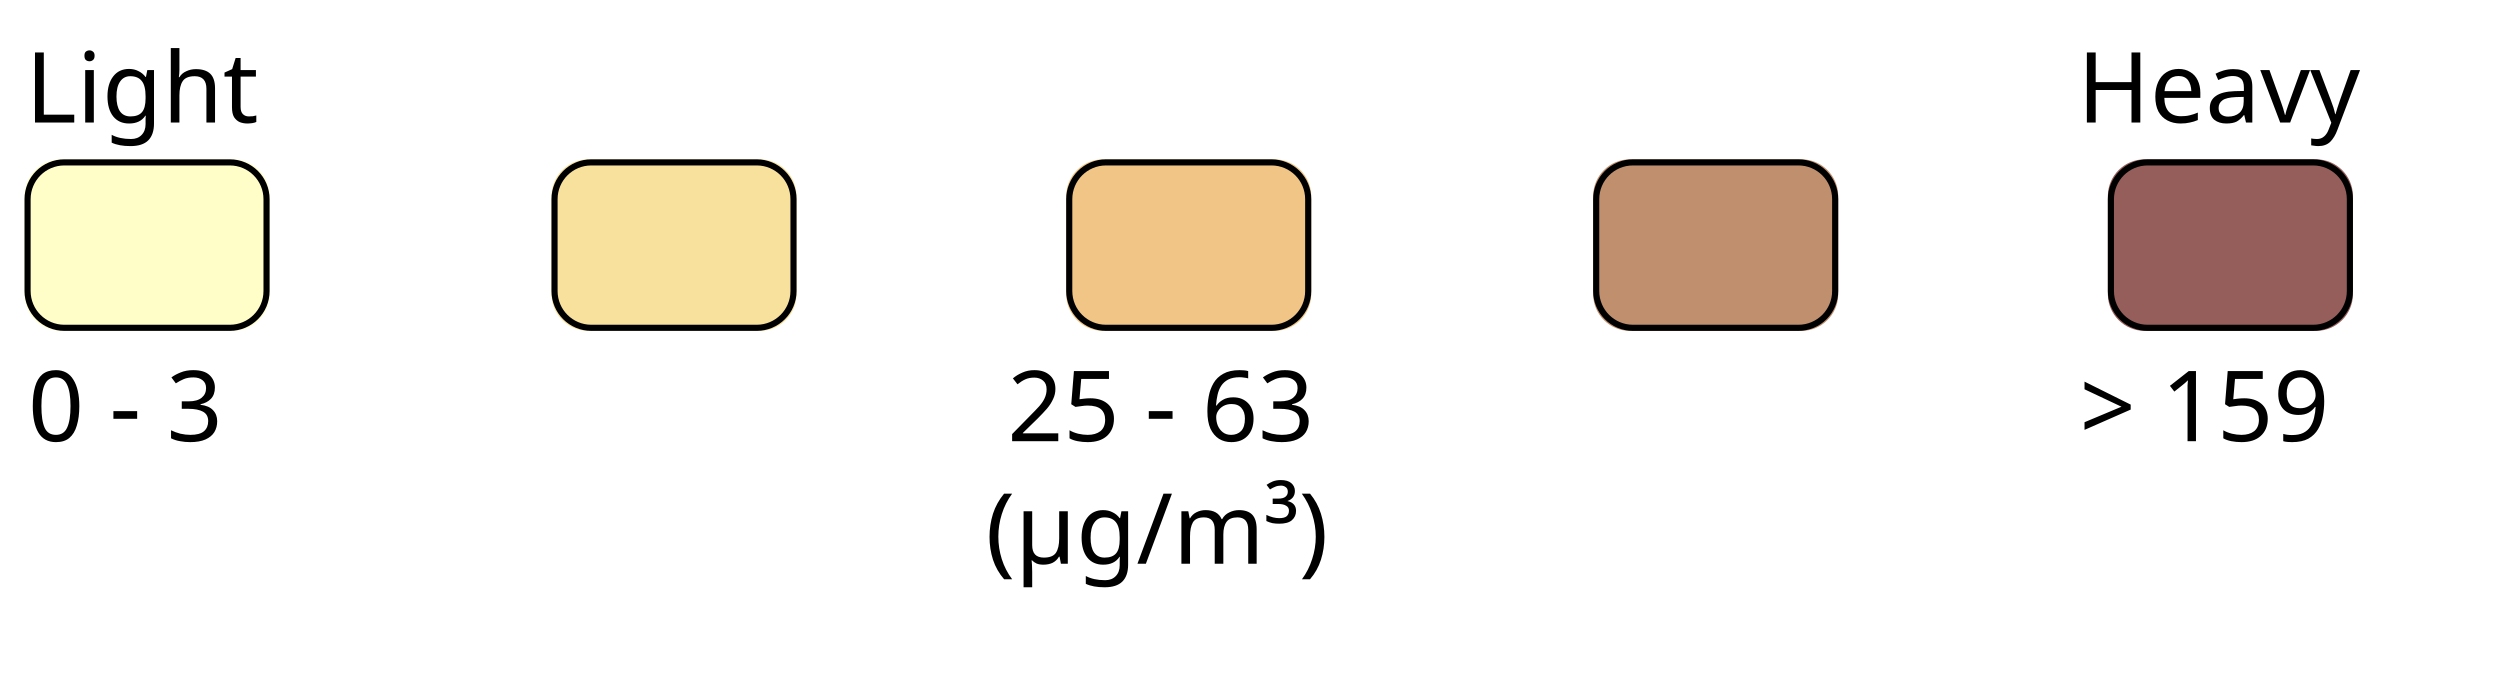
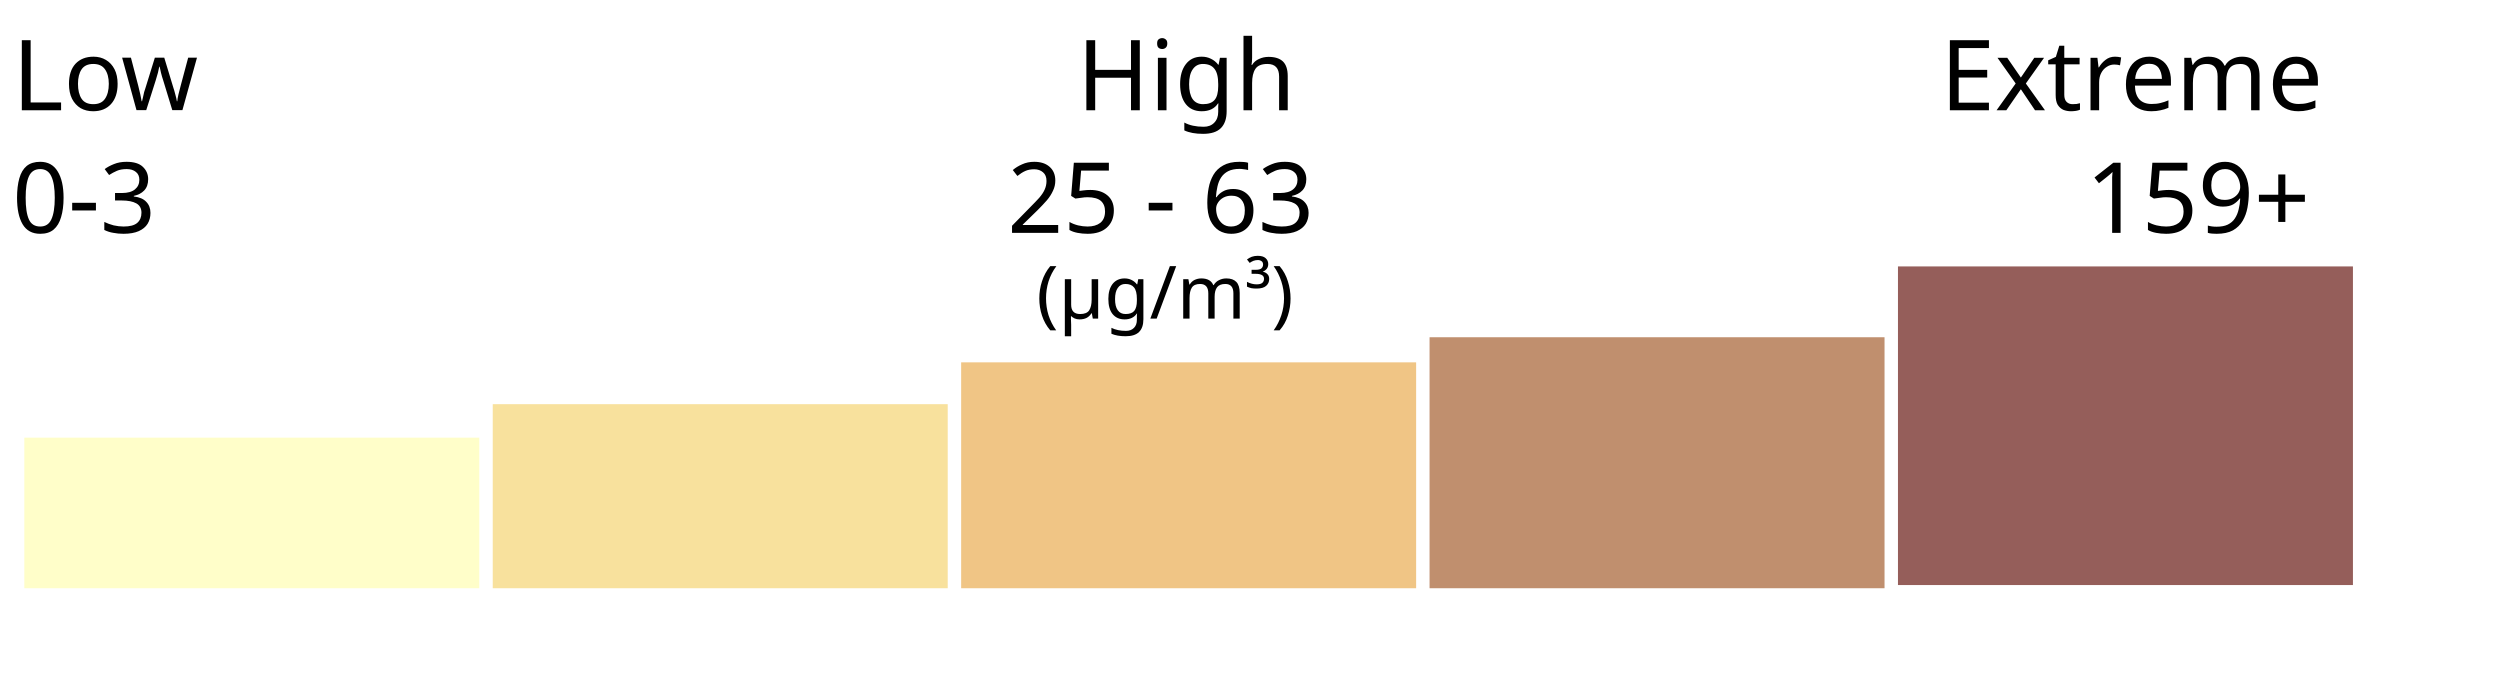
- <svg xmlns="http://www.w3.org/2000/svg" xmlns:xlink="http://www.w3.org/1999/xlink" width="204px" height="56px" viewBox="0 0 204 56" version="1.1">
-   <defs>
-     <rect id="path-1" x="2" y="13" width="20" height="14" rx="3" />
-     <rect id="path-2" x="45" y="13" width="20" height="14" rx="3" />
-     <rect id="path-3" x="130" y="13" width="20" height="14" rx="3" />
-     <rect id="path-4" x="172" y="13" width="20" height="14" rx="3" />
-     <rect id="path-5" x="87" y="13" width="20" height="14" rx="3" />
-   </defs>
+ <svg xmlns="http://www.w3.org/2000/svg" width="204px" height="56px" viewBox="0 0 204 56" version="1.1">
+   <defs />
  <g id="Page-1" stroke="none" stroke-width="1" fill="none" fill-rule="evenodd">
    <g id="nws-smoke-forecast">
-       <g id="Rectangle">
-         <use fill="#FFFEC9" fill-rule="evenodd" xlink:href="#path-1" />
-         <rect stroke="#000000" stroke-width="0.5" x="2.25" y="13.25" width="19.5" height="13.5" rx="3" />
-       </g>
-       <g id="Rectangle-Copy">
-         <use fill="#F8E19D" fill-rule="evenodd" xlink:href="#path-2" />
-         <rect stroke="#000000" stroke-width="0.5" x="45.25" y="13.25" width="19.5" height="13.5" rx="3" />
-       </g>
-       <text id="0---3" font-family="Verdana" font-size="8" font-weight="normal" fill="#000000">
-         <tspan x="2.285" y="36">0 - 3</tspan>
+       <rect id="Rectangle-Copy-8" fill="#F0C585" transform="translate(96.99268, 38.78357) scale(1, -1) translate(-96.99268, -38.78357) " x="78.43" y="29.567" width="37.126" height="18.433" />
+       <text id="Low-0-3" font-family="Verdana" font-size="8" font-weight="normal" fill="#000000">
+         <tspan x="1" y="9">Low</tspan>
+         <tspan x="1" y="19">0-3</tspan>
      </text>
-       <text id="25---63" font-family="Verdana" font-size="8" font-weight="normal" fill="#000000">
-         <tspan x="82.199" y="36">25 - 63</tspan>
+       <text id="High-25---63" font-family="Verdana" font-size="8" font-weight="normal" fill="#000000">
+         <tspan x="87.866" y="9">High</tspan>
+         <tspan x="82.192" y="19">25 - 63</tspan>
      </text>
-       <text id="&gt;-159" font-family="Verdana" font-size="8" font-weight="normal" fill="#000000">
-         <tspan x="169.691" y="36">&gt; 159</tspan>
+       <text id="(µg/m³)" font-family="Verdana" font-size="6" font-weight="normal" fill="#000000">
+         <tspan x="84.575" y="26">(µg/m³)</tspan>
      </text>
-       <text id="(µg/m³)" font-family="Verdana" font-size="8" font-weight="normal" fill="#000000">
-         <tspan x="80.434" y="46">(µg/m³)</tspan>
+       <text id="Extreme-159+" font-family="Verdana" font-size="8" font-weight="normal" fill="#000000">
+         <tspan x="158.328" y="9">Extreme</tspan>
+         <tspan x="170.195" y="19">159+</tspan>
      </text>
-       <g id="Rectangle-Copy-3">
-         <use fill="#C08F6E" fill-rule="evenodd" xlink:href="#path-3" />
-         <rect stroke="#000000" stroke-width="0.5" x="130.25" y="13.25" width="19.5" height="13.5" rx="3" />
-       </g>
-       <g id="Rectangle-Copy-5">
-         <use fill="#955E5A" fill-rule="evenodd" xlink:href="#path-4" />
-         <rect stroke="#000000" stroke-width="0.5" x="172.25" y="13.25" width="19.5" height="13.5" rx="3" />
-       </g>
-       <g id="Rectangle-Copy-2">
-         <use fill="#F0C585" fill-rule="evenodd" xlink:href="#path-5" />
-         <rect stroke="#000000" stroke-width="0.5" x="87.25" y="13.25" width="19.5" height="13.5" rx="3" />
-       </g>
-       <text id="Light" font-family="Verdana" font-size="8" font-weight="normal" fill="#000000">
-         <tspan x="2.076" y="10">Light</tspan>
-       </text>
-       <text id="Heavy" font-family="Verdana" font-size="8" font-weight="normal" fill="#000000">
-         <tspan x="169.506" y="10">Heavy</tspan>
-       </text>
+       <rect id="Rectangle-Copy-15" fill="#955E5A" transform="translate(173.4371, 34.74015) scale(1, -1) translate(-173.4371, -34.74015) " x="154.874" y="21.74" width="37.126" height="26" />
+       <rect id="Rectangle-Copy-14" fill="#C08F6E" transform="translate(135.2149, 37.75952) scale(1, -1) translate(-135.2149, -37.75952) " x="116.652" y="27.519" width="37.126" height="20.481" />
+       <rect id="Rectangle-Copy-9" fill="#F8E19D" transform="translate(58.77046, 40.49032) scale(1, -1) translate(-58.77046, -40.49032) " x="40.208" y="32.981" width="37.126" height="15.019" />
+       <rect id="Rectangle-Copy-11" fill="#FFFEC9" transform="translate(20.54823, 41.85571) scale(1, -1) translate(-20.54823, -41.85571) " x="1.985" y="35.711" width="37.126" height="12.289" />
    </g>
  </g>
</svg>
